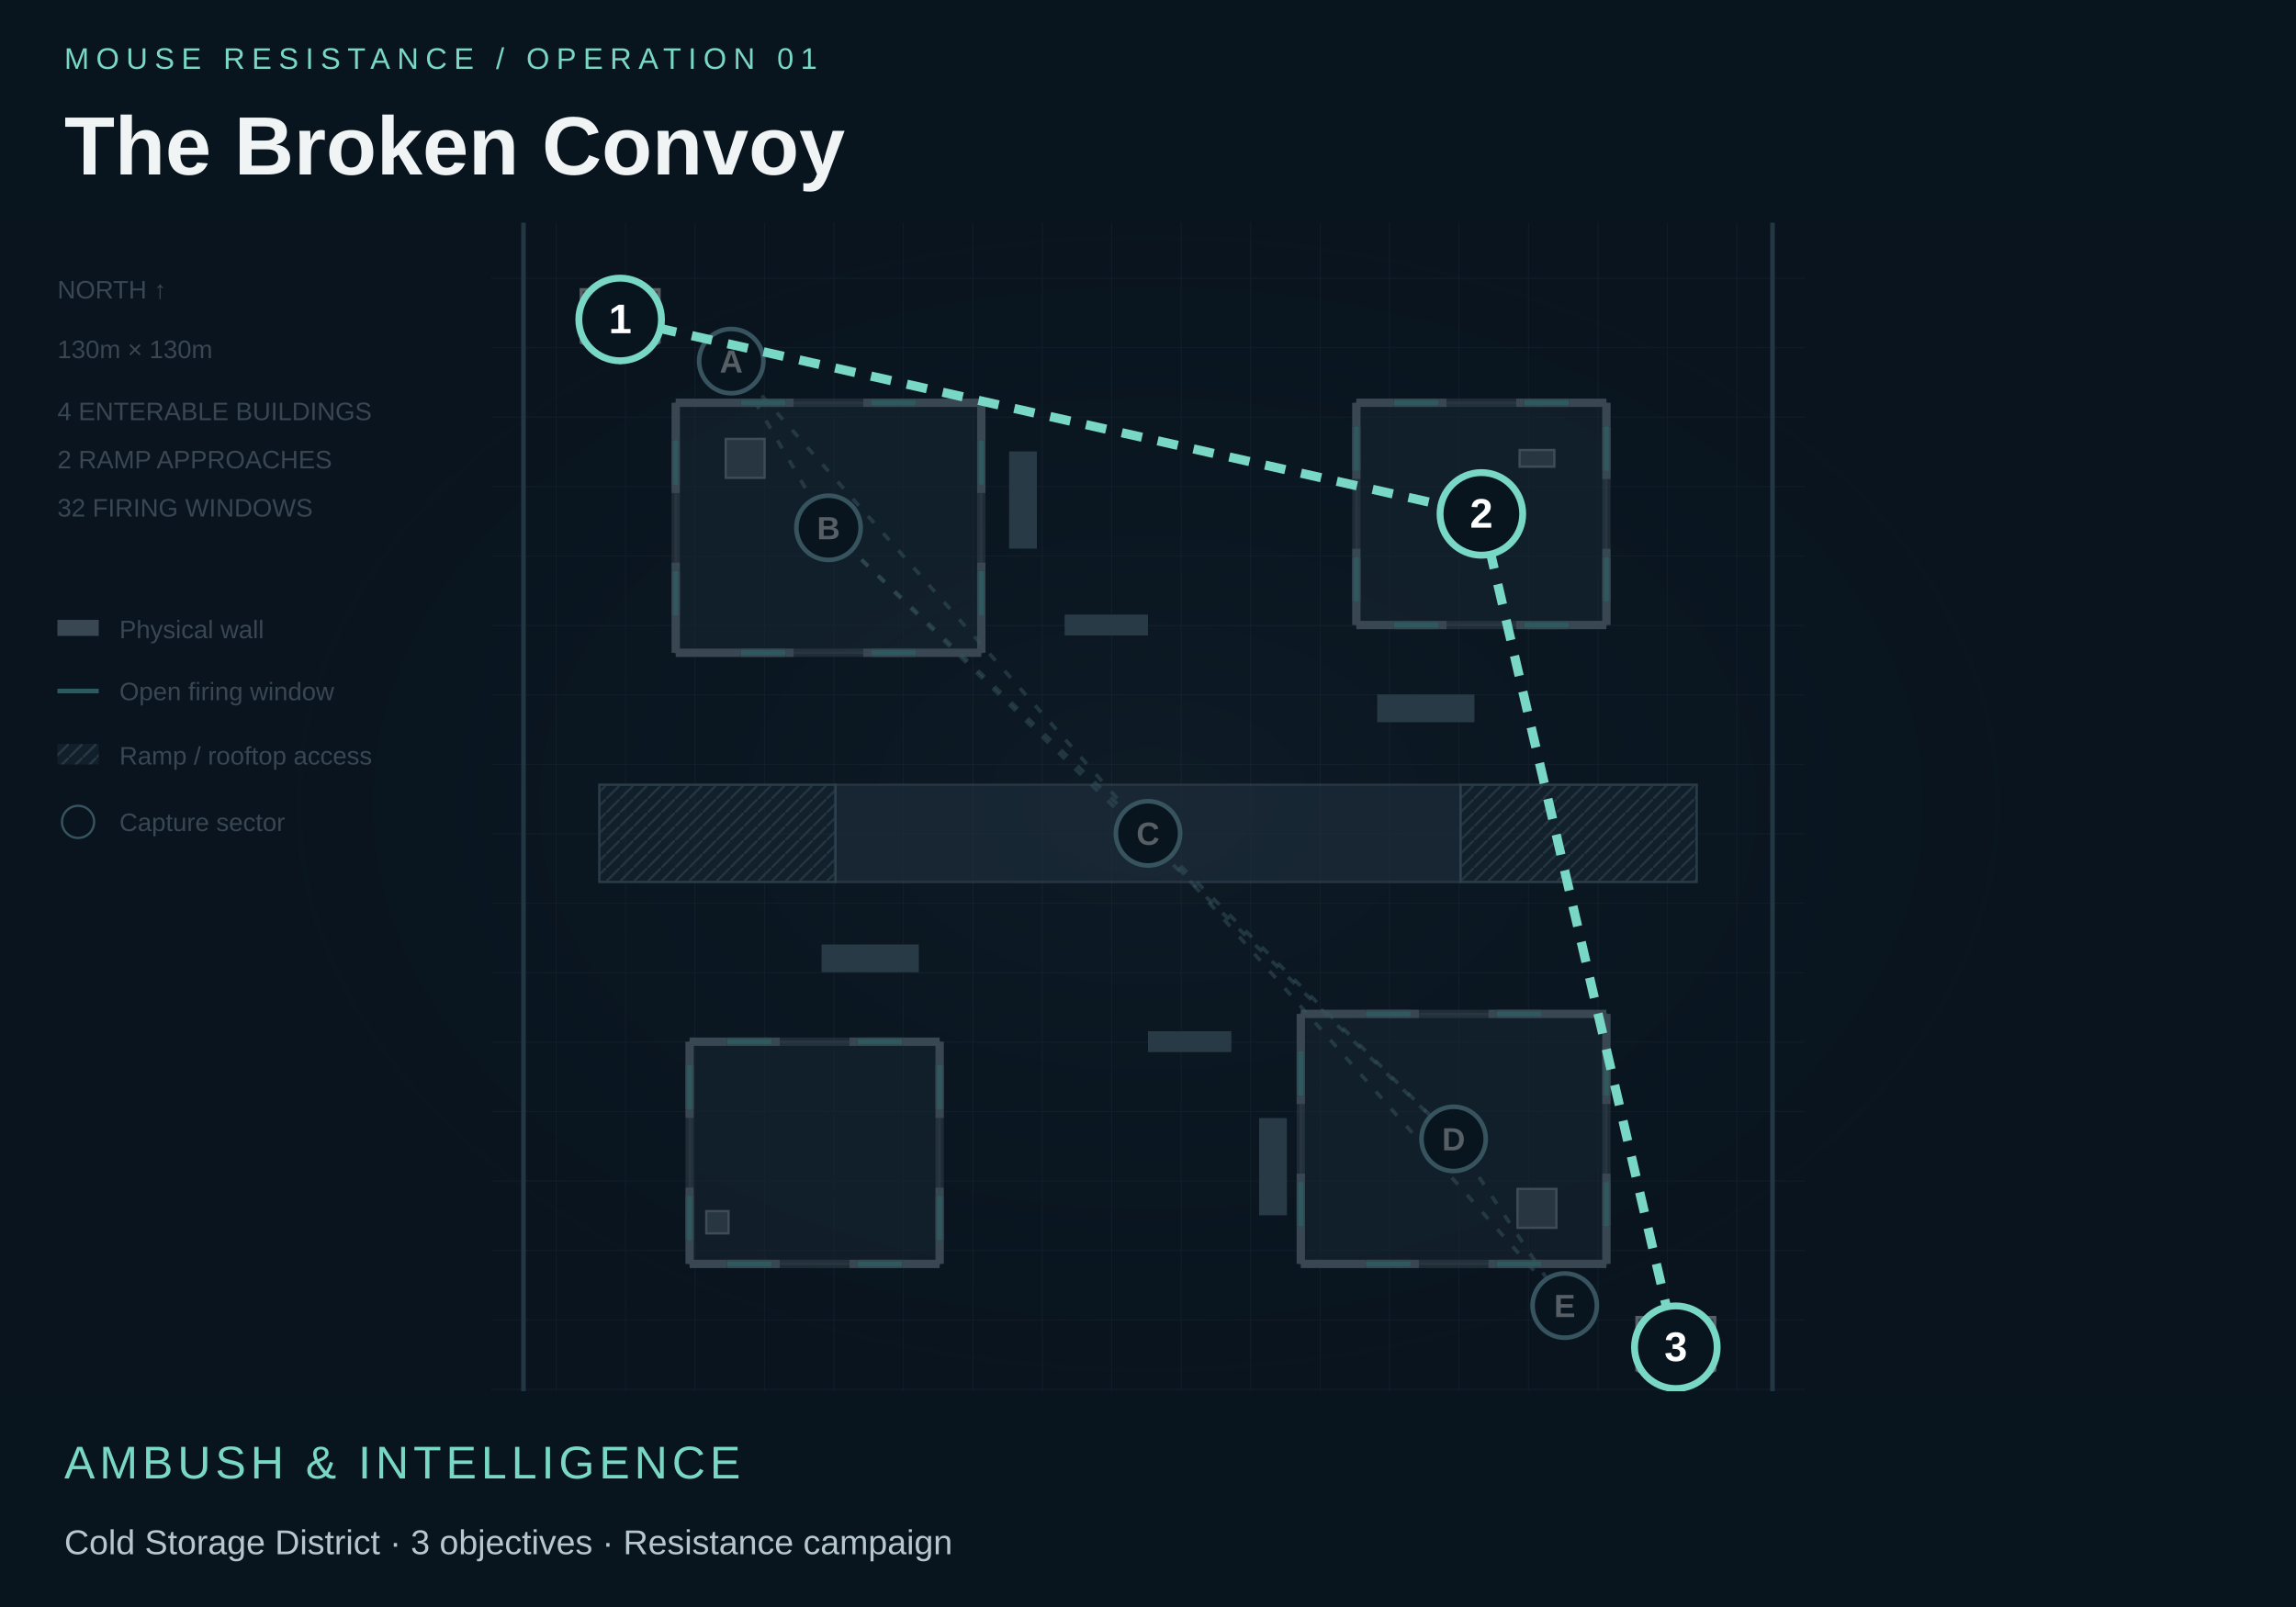
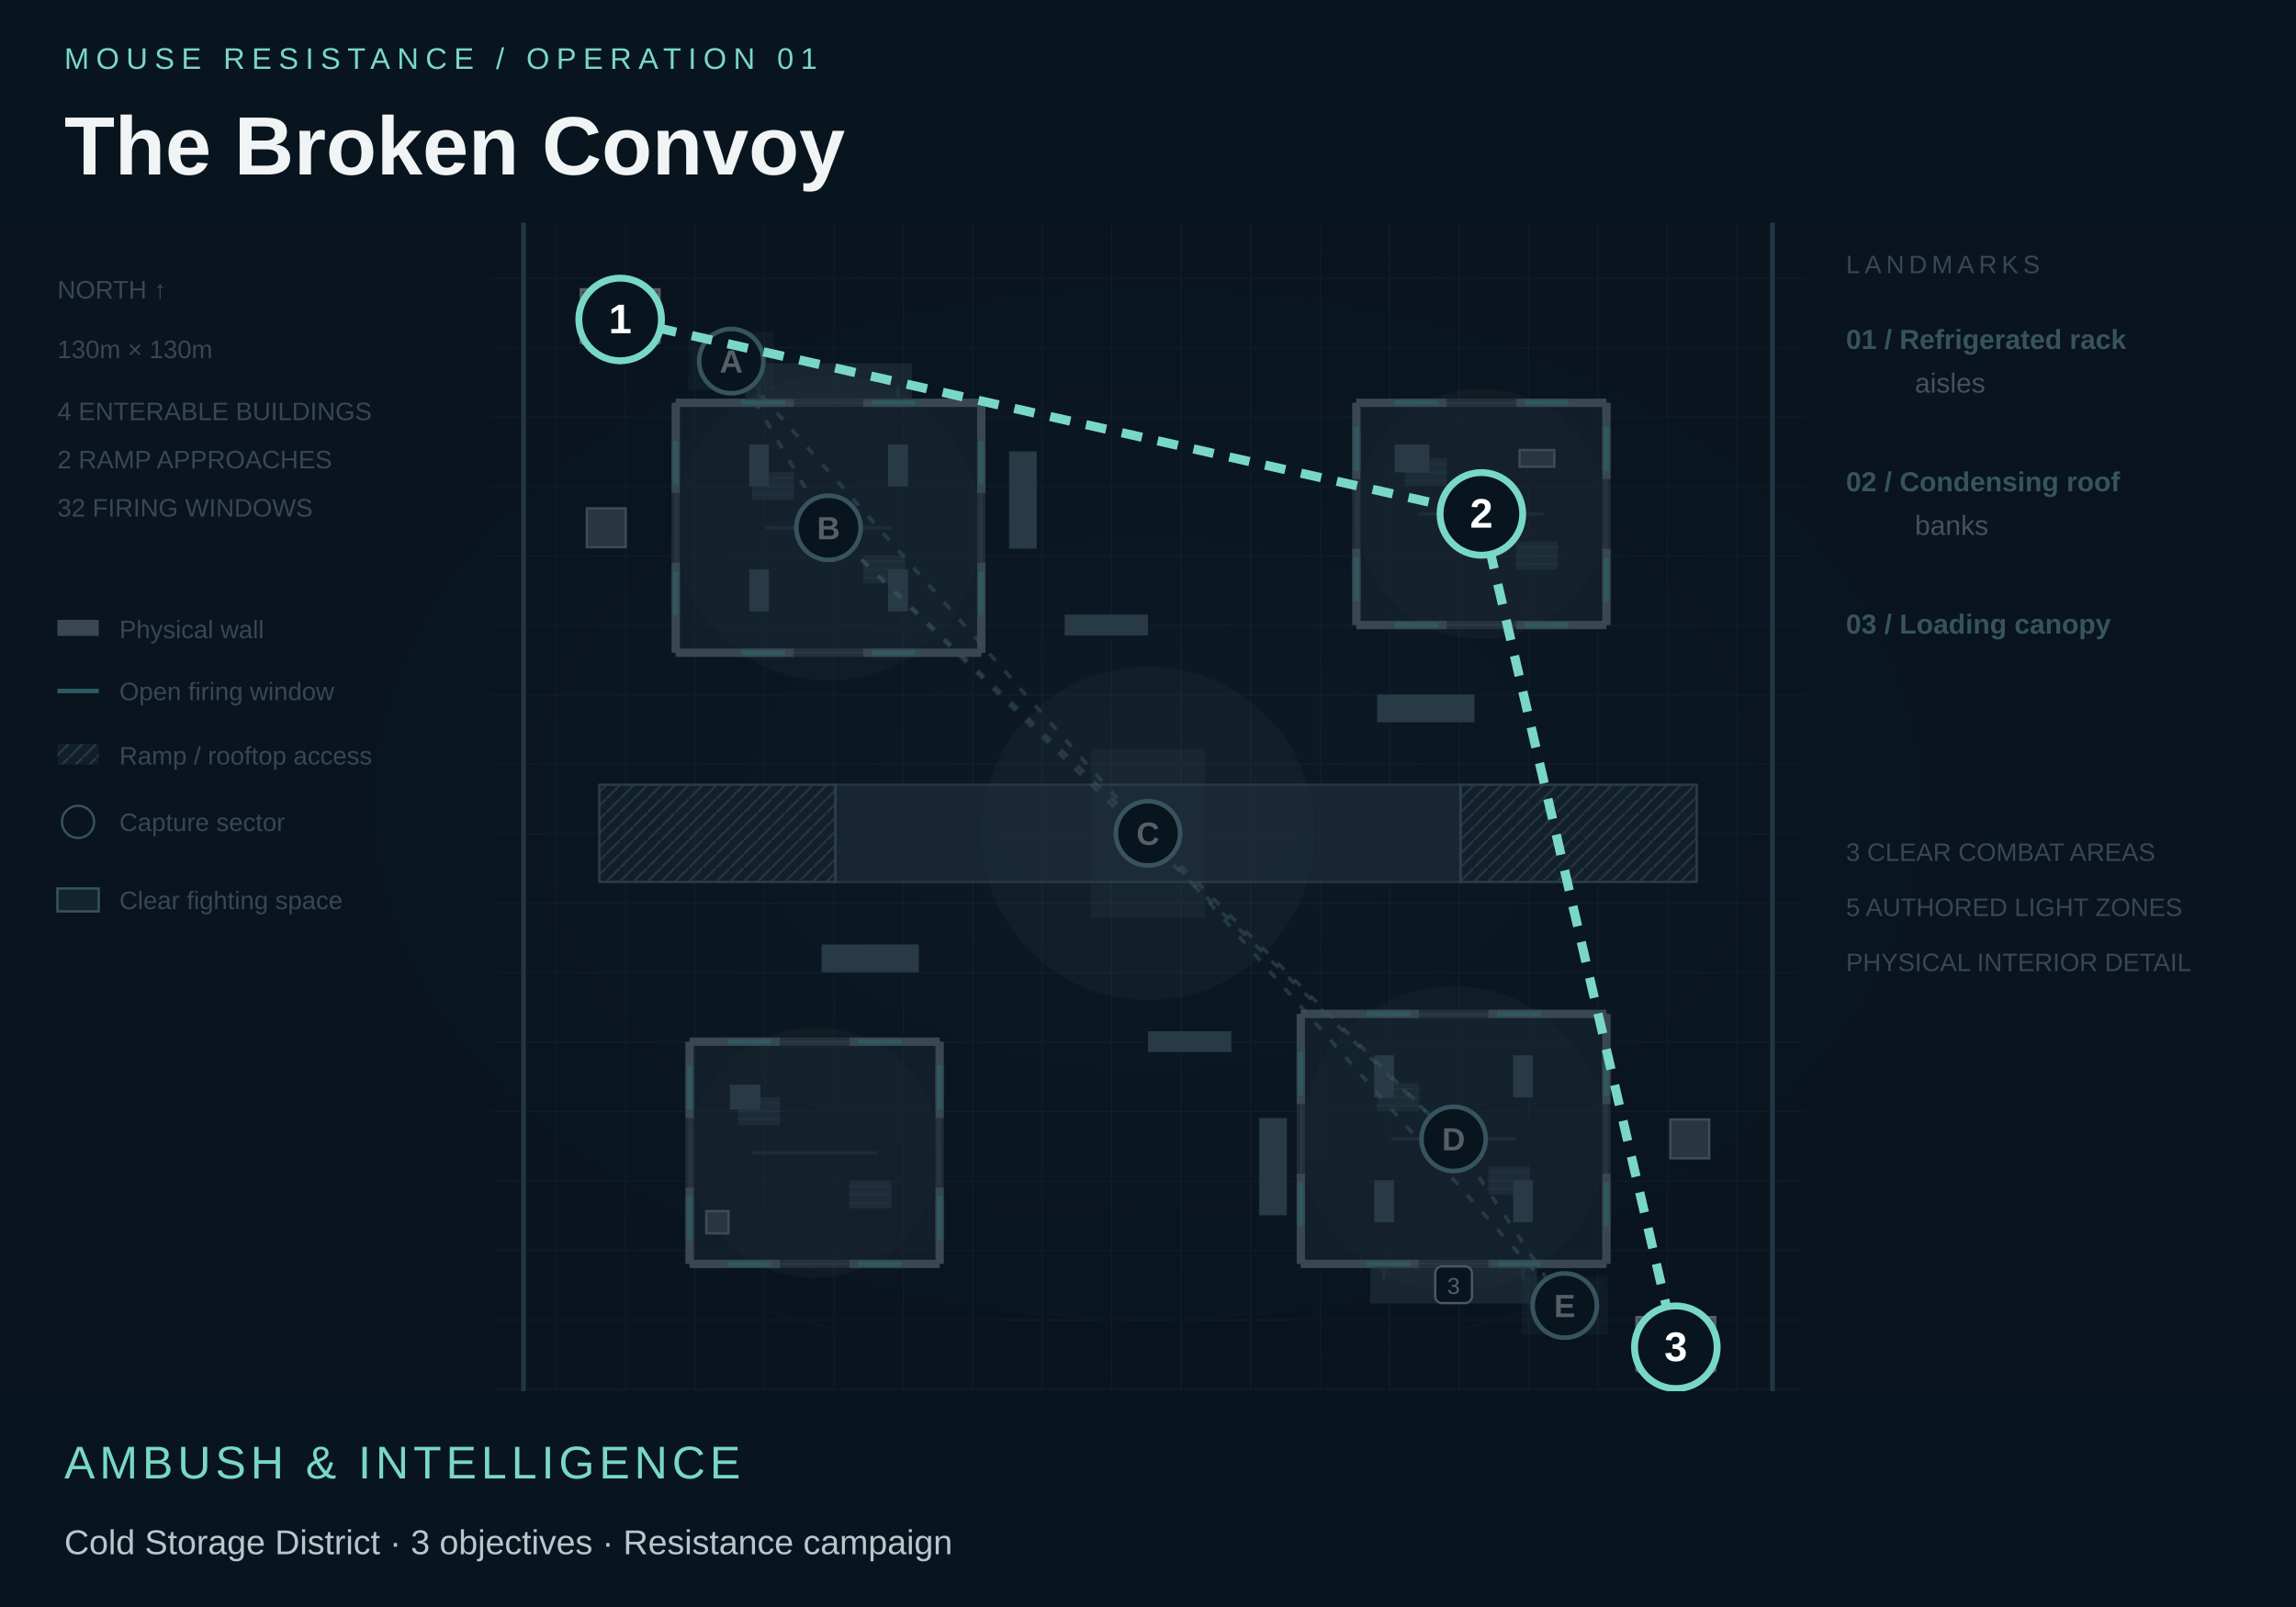
<svg xmlns="http://www.w3.org/2000/svg" width="1000" height="700" viewBox="0 0 1000 700">
  <rect width="1000" height="700" fill="#09151e" />
  <g opacity=".32">
    <defs>
      <pattern id="grid" width="30.25" height="30.25" patternUnits="userSpaceOnUse">
        <path d="M30.25 0H0V30.25" fill="none" stroke="#25374a" stroke-width=".6" />
      </pattern>
      <pattern id="ramp" width="6" height="6" patternUnits="userSpaceOnUse">
        <path d="M0 6L6 0" stroke="#91adbe" stroke-width="1" />
        <rect width="6" height="6" fill="#405a6c" fill-opacity=".5" />
      </pattern>
      <radialGradient id="glow">
        <stop stop-color="#9adbe9" stop-opacity=".12" />
        <stop offset="1" stop-color="#081321" stop-opacity="0" />
      </radialGradient>
    </defs>
    <rect width="1000" height="700" fill="#081321" />
    <rect x="214" y="77" width="572" height="572" fill="url(#grid)" />
    <ellipse cx="500" cy="350" rx="460" ry="310" fill="url(#glow)" />
    <g font-family="system-ui,Segoe UI,Arial,sans-serif">
      <text x="24" y="30" fill="#9adbe9" font-size="11" letter-spacing="3">NEON BREACH · THE FACTION WAR</text>
      <text x="24" y="64" fill="#edf5fa" font-size="29" font-weight="750">Cold Storage District</text>
      <text x="976" y="33" text-anchor="end" fill="#9fb2c3" font-size="11" letter-spacing="2">TACTICAL RECONNAISSANCE</text>
      <text x="976" y="57" text-anchor="end" fill="#9fb2c3" font-size="12">Warehouse district · Indoor flanks</text>
      <rect x="228" y="91" width="544" height="544" rx="3" fill="none" stroke="#5c7d94" stroke-width="2" />
+       <circle cx="360.85" cy="229.9" r="66.55" fill="rgb(199,237,255)" opacity=".09" />
+       <circle cx="633.1" cy="496.1" r="66.55" fill="rgb(199,237,255)" opacity=".09" />
+       <circle cx="500" cy="363" r="72.6" fill="rgb(224,245,255)" opacity=".09" />
+       <circle cx="645.2" cy="223.85" r="54.45" fill="rgb(255,235,199)" opacity=".09" />
+       <circle cx="354.8" cy="502.15" r="54.45" fill="rgb(255,235,199)" opacity=".09" />
+       <rect x="475.80" y="326.70" width="48.40" height="72.60" fill="#9adbe9" stroke="#9adbe9" stroke-width="1" opacity="0.13" />
+       <rect x="300.35" y="145.20" width="36.30" height="24.20" fill="#9adbe9" stroke="#9adbe9" stroke-width="1" opacity="0.13" />
+       <rect x="663.35" y="556.60" width="36.30" height="24.20" fill="#9adbe9" stroke="#9adbe9" stroke-width="1" opacity="0.13" />
      <rect x="294.30" y="175.45" width="133.10" height="108.90" fill="#364d61" stroke="#66829a" stroke-width="1" opacity="0.55" />
      <rect x="566.55" y="441.65" width="133.10" height="108.90" fill="#364d61" stroke="#66829a" stroke-width="1" opacity="0.55" />
      <rect x="590.75" y="175.45" width="108.90" height="96.80" fill="#364d61" stroke="#66829a" stroke-width="1" opacity="0.55" />
      <rect x="300.35" y="453.75" width="108.90" height="96.80" fill="#364d61" stroke="#66829a" stroke-width="1" opacity="0.55" />
      <rect x="363.88" y="341.82" width="272.25" height="42.35" fill="#4a6379" stroke="#92aec1" stroke-width="1" opacity="0.65" />
      <rect x="261.02" y="341.82" width="102.85" height="42.35" fill="url(#ramp)" stroke="#7fa0b6" stroke-width="1" opacity="0.9" />
      <rect x="636.13" y="341.82" width="102.85" height="42.35" fill="url(#ramp)" stroke="#7fa0b6" stroke-width="1" opacity="0.9" />
      <rect x="294.30" y="173.63" width="28.44" height="3.63" fill="#a1b3c3" opacity="1" />
      <rect x="322.74" y="173.63" width="19.36" height="3.63" fill="#6b8b9c" opacity="1" />
      <rect x="322.74" y="173.63" width="19.36" height="3.63" fill="#a1b3c3" opacity="1" />
      <rect x="342.10" y="173.63" width="3.63" height="3.63" fill="#a1b3c3" opacity="1" />
      <rect x="345.73" y="173.63" width="30.25" height="3.63" fill="#a1b3c3" opacity="0.45" />
      <rect x="375.98" y="173.63" width="3.63" height="3.63" fill="#a1b3c3" opacity="1" />
      <rect x="379.61" y="173.63" width="19.36" height="3.63" fill="#6b8b9c" opacity="1" />
      <rect x="379.61" y="173.63" width="19.36" height="3.63" fill="#a1b3c3" opacity="1" />
      <rect x="398.96" y="173.63" width="28.44" height="3.63" fill="#a1b3c3" opacity="1" />
      <rect x="292.49" y="175.45" width="3.63" height="16.34" fill="#a1b3c3" opacity="1" />
      <rect x="292.49" y="191.78" width="3.63" height="19.36" fill="#6b8b9c" opacity="1" />
      <rect x="292.49" y="191.78" width="3.63" height="19.36" fill="#a1b3c3" opacity="1" />
      <rect x="292.49" y="211.14" width="3.63" height="3.63" fill="#a1b3c3" opacity="1" />
      <rect x="292.49" y="214.78" width="3.63" height="30.25" fill="#a1b3c3" opacity="0.45" />
      <rect x="292.49" y="245.03" width="3.63" height="3.63" fill="#a1b3c3" opacity="1" />
      <rect x="292.49" y="248.65" width="3.63" height="19.36" fill="#6b8b9c" opacity="1" />
      <rect x="292.49" y="248.65" width="3.63" height="19.36" fill="#a1b3c3" opacity="1" />
      <rect x="292.49" y="268.01" width="3.63" height="16.34" fill="#a1b3c3" opacity="1" />
      <rect x="294.30" y="282.53" width="28.44" height="3.63" fill="#a1b3c3" opacity="1" />
      <rect x="322.74" y="282.53" width="19.36" height="3.63" fill="#6b8b9c" opacity="1" />
      <rect x="322.74" y="282.53" width="19.36" height="3.63" fill="#a1b3c3" opacity="1" />
      <rect x="342.10" y="282.53" width="3.63" height="3.63" fill="#a1b3c3" opacity="1" />
      <rect x="345.73" y="282.53" width="30.25" height="3.63" fill="#a1b3c3" opacity="0.45" />
      <rect x="375.98" y="282.53" width="3.63" height="3.63" fill="#a1b3c3" opacity="1" />
      <rect x="379.61" y="282.53" width="19.36" height="3.63" fill="#6b8b9c" opacity="1" />
      <rect x="379.61" y="282.53" width="19.36" height="3.63" fill="#a1b3c3" opacity="1" />
      <rect x="398.96" y="282.53" width="28.44" height="3.63" fill="#a1b3c3" opacity="1" />
      <rect x="425.58" y="175.45" width="3.63" height="16.34" fill="#a1b3c3" opacity="1" />
      <rect x="425.58" y="191.78" width="3.63" height="19.36" fill="#6b8b9c" opacity="1" />
      <rect x="425.58" y="191.78" width="3.63" height="19.36" fill="#a1b3c3" opacity="1" />
      <rect x="425.58" y="211.14" width="3.63" height="3.63" fill="#a1b3c3" opacity="1" />
      <rect x="425.58" y="214.78" width="3.63" height="30.25" fill="#a1b3c3" opacity="0.45" />
      <rect x="425.58" y="245.03" width="3.63" height="3.63" fill="#a1b3c3" opacity="1" />
      <rect x="425.58" y="248.65" width="3.63" height="19.36" fill="#6b8b9c" opacity="1" />
      <rect x="425.58" y="248.65" width="3.63" height="19.36" fill="#a1b3c3" opacity="1" />
      <rect x="425.58" y="268.01" width="3.63" height="16.34" fill="#a1b3c3" opacity="1" />
      <rect x="566.55" y="439.83" width="28.44" height="3.63" fill="#a1b3c3" opacity="1" />
      <rect x="594.99" y="439.83" width="19.36" height="3.63" fill="#6b8b9c" opacity="1" />
      <rect x="594.99" y="439.83" width="19.36" height="3.63" fill="#a1b3c3" opacity="1" />
      <rect x="614.35" y="439.83" width="3.63" height="3.63" fill="#a1b3c3" opacity="1" />
      <rect x="617.98" y="439.83" width="30.25" height="3.63" fill="#a1b3c3" opacity="0.45" />
      <rect x="648.23" y="439.83" width="3.63" height="3.63" fill="#a1b3c3" opacity="1" />
      <rect x="651.86" y="439.83" width="19.36" height="3.63" fill="#6b8b9c" opacity="1" />
      <rect x="651.86" y="439.83" width="19.36" height="3.63" fill="#a1b3c3" opacity="1" />
      <rect x="671.21" y="439.83" width="28.44" height="3.63" fill="#a1b3c3" opacity="1" />
      <rect x="564.74" y="441.65" width="3.63" height="16.34" fill="#a1b3c3" opacity="1" />
      <rect x="564.74" y="457.99" width="3.63" height="19.36" fill="#6b8b9c" opacity="1" />
      <rect x="564.74" y="457.99" width="3.63" height="19.36" fill="#a1b3c3" opacity="1" />
      <rect x="564.74" y="477.34" width="3.63" height="3.63" fill="#a1b3c3" opacity="1" />
      <rect x="564.74" y="480.98" width="3.63" height="30.25" fill="#a1b3c3" opacity="0.45" />
      <rect x="564.74" y="511.23" width="3.63" height="3.63" fill="#a1b3c3" opacity="1" />
      <rect x="564.74" y="514.86" width="3.63" height="19.36" fill="#6b8b9c" opacity="1" />
      <rect x="564.74" y="514.86" width="3.63" height="19.36" fill="#a1b3c3" opacity="1" />
      <rect x="564.74" y="534.21" width="3.63" height="16.34" fill="#a1b3c3" opacity="1" />
      <rect x="566.55" y="548.74" width="28.44" height="3.63" fill="#a1b3c3" opacity="1" />
      <rect x="594.99" y="548.74" width="19.36" height="3.63" fill="#6b8b9c" opacity="1" />
      <rect x="594.99" y="548.74" width="19.36" height="3.63" fill="#a1b3c3" opacity="1" />
      <rect x="614.35" y="548.74" width="3.63" height="3.63" fill="#a1b3c3" opacity="1" />
      <rect x="617.98" y="548.74" width="30.25" height="3.63" fill="#a1b3c3" opacity="0.45" />
      <rect x="648.23" y="548.74" width="3.63" height="3.63" fill="#a1b3c3" opacity="1" />
      <rect x="651.86" y="548.74" width="19.36" height="3.63" fill="#6b8b9c" opacity="1" />
      <rect x="651.86" y="548.74" width="19.36" height="3.63" fill="#a1b3c3" opacity="1" />
      <rect x="671.21" y="548.74" width="28.44" height="3.63" fill="#a1b3c3" opacity="1" />
      <rect x="697.84" y="441.65" width="3.63" height="16.34" fill="#a1b3c3" opacity="1" />
      <rect x="697.84" y="457.99" width="3.63" height="19.36" fill="#6b8b9c" opacity="1" />
      <rect x="697.84" y="457.99" width="3.63" height="19.36" fill="#a1b3c3" opacity="1" />
      <rect x="697.84" y="477.34" width="3.63" height="3.63" fill="#a1b3c3" opacity="1" />
      <rect x="697.84" y="480.98" width="3.63" height="30.25" fill="#a1b3c3" opacity="0.45" />
      <rect x="697.84" y="511.23" width="3.63" height="3.63" fill="#a1b3c3" opacity="1" />
      <rect x="697.84" y="514.86" width="3.63" height="19.36" fill="#6b8b9c" opacity="1" />
      <rect x="697.84" y="514.86" width="3.63" height="19.36" fill="#a1b3c3" opacity="1" />
      <rect x="697.84" y="534.21" width="3.63" height="16.34" fill="#a1b3c3" opacity="1" />
      <rect x="590.75" y="173.63" width="16.34" height="3.63" fill="#a1b3c3" opacity="1" />
      <rect x="607.09" y="173.63" width="19.36" height="3.63" fill="#6b8b9c" opacity="1" />
      <rect x="607.09" y="173.63" width="19.36" height="3.63" fill="#a1b3c3" opacity="1" />
      <rect x="626.44" y="173.63" width="3.63" height="3.63" fill="#a1b3c3" opacity="1" />
      <rect x="630.08" y="173.63" width="30.25" height="3.63" fill="#a1b3c3" opacity="0.45" />
      <rect x="660.33" y="173.63" width="3.63" height="3.63" fill="#a1b3c3" opacity="1" />
      <rect x="663.95" y="173.63" width="19.36" height="3.63" fill="#6b8b9c" opacity="1" />
      <rect x="663.95" y="173.63" width="19.36" height="3.63" fill="#a1b3c3" opacity="1" />
      <rect x="683.31" y="173.63" width="16.34" height="3.63" fill="#a1b3c3" opacity="1" />
      <rect x="588.93" y="175.45" width="3.63" height="10.29" fill="#a1b3c3" opacity="1" />
      <rect x="588.93" y="185.74" width="3.63" height="19.36" fill="#6b8b9c" opacity="1" />
      <rect x="588.93" y="185.74" width="3.63" height="19.36" fill="#a1b3c3" opacity="1" />
      <rect x="588.93" y="205.09" width="3.63" height="3.63" fill="#a1b3c3" opacity="1" />
      <rect x="588.93" y="208.72" width="3.63" height="30.25" fill="#a1b3c3" opacity="0.45" />
      <rect x="588.93" y="238.98" width="3.63" height="3.63" fill="#a1b3c3" opacity="1" />
      <rect x="588.93" y="242.60" width="3.63" height="19.36" fill="#6b8b9c" opacity="1" />
      <rect x="588.93" y="242.60" width="3.63" height="19.36" fill="#a1b3c3" opacity="1" />
      <rect x="588.93" y="261.96" width="3.63" height="10.29" fill="#a1b3c3" opacity="1" />
      <rect x="590.75" y="270.44" width="16.34" height="3.63" fill="#a1b3c3" opacity="1" />
      <rect x="607.09" y="270.44" width="19.36" height="3.63" fill="#6b8b9c" opacity="1" />
      <rect x="607.09" y="270.44" width="19.36" height="3.63" fill="#a1b3c3" opacity="1" />
      <rect x="626.44" y="270.44" width="3.63" height="3.63" fill="#a1b3c3" opacity="1" />
      <rect x="630.08" y="270.44" width="30.25" height="3.63" fill="#a1b3c3" opacity="0.45" />
      <rect x="660.33" y="270.44" width="3.63" height="3.63" fill="#a1b3c3" opacity="1" />
      <rect x="663.95" y="270.44" width="19.36" height="3.63" fill="#6b8b9c" opacity="1" />
      <rect x="663.95" y="270.44" width="19.36" height="3.63" fill="#a1b3c3" opacity="1" />
      <rect x="683.31" y="270.44" width="16.34" height="3.63" fill="#a1b3c3" opacity="1" />
      <rect x="697.84" y="175.45" width="3.63" height="10.29" fill="#a1b3c3" opacity="1" />
      <rect x="697.84" y="185.74" width="3.63" height="19.36" fill="#6b8b9c" opacity="1" />
      <rect x="697.84" y="185.74" width="3.63" height="19.36" fill="#a1b3c3" opacity="1" />
      <rect x="697.84" y="205.09" width="3.63" height="3.63" fill="#a1b3c3" opacity="1" />
      <rect x="697.84" y="208.72" width="3.63" height="30.25" fill="#a1b3c3" opacity="0.45" />
      <rect x="697.84" y="238.98" width="3.63" height="3.63" fill="#a1b3c3" opacity="1" />
      <rect x="697.84" y="242.60" width="3.63" height="19.36" fill="#6b8b9c" opacity="1" />
      <rect x="697.84" y="242.60" width="3.63" height="19.36" fill="#a1b3c3" opacity="1" />
      <rect x="697.84" y="261.96" width="3.63" height="10.29" fill="#a1b3c3" opacity="1" />
      <rect x="300.35" y="451.94" width="16.34" height="3.63" fill="#a1b3c3" opacity="1" />
      <rect x="316.69" y="451.94" width="19.36" height="3.63" fill="#6b8b9c" opacity="1" />
      <rect x="316.69" y="451.94" width="19.36" height="3.63" fill="#a1b3c3" opacity="1" />
      <rect x="336.04" y="451.94" width="3.63" height="3.63" fill="#a1b3c3" opacity="1" />
      <rect x="339.68" y="451.94" width="30.25" height="3.63" fill="#a1b3c3" opacity="0.45" />
      <rect x="369.93" y="451.94" width="3.63" height="3.63" fill="#a1b3c3" opacity="1" />
      <rect x="373.56" y="451.94" width="19.36" height="3.63" fill="#6b8b9c" opacity="1" />
      <rect x="373.56" y="451.94" width="19.36" height="3.63" fill="#a1b3c3" opacity="1" />
      <rect x="392.91" y="451.94" width="16.34" height="3.63" fill="#a1b3c3" opacity="1" />
      <rect x="298.54" y="453.75" width="3.63" height="10.29" fill="#a1b3c3" opacity="1" />
      <rect x="298.54" y="464.03" width="3.63" height="19.36" fill="#6b8b9c" opacity="1" />
      <rect x="298.54" y="464.03" width="3.63" height="19.36" fill="#a1b3c3" opacity="1" />
      <rect x="298.54" y="483.39" width="3.63" height="3.63" fill="#a1b3c3" opacity="1" />
      <rect x="298.54" y="487.02" width="3.63" height="30.25" fill="#a1b3c3" opacity="0.45" />
      <rect x="298.54" y="517.27" width="3.63" height="3.63" fill="#a1b3c3" opacity="1" />
      <rect x="298.54" y="520.90" width="3.63" height="19.36" fill="#6b8b9c" opacity="1" />
      <rect x="298.54" y="520.90" width="3.63" height="19.36" fill="#a1b3c3" opacity="1" />
      <rect x="298.54" y="540.26" width="3.63" height="10.29" fill="#a1b3c3" opacity="1" />
      <rect x="300.35" y="548.74" width="16.34" height="3.63" fill="#a1b3c3" opacity="1" />
      <rect x="316.69" y="548.74" width="19.36" height="3.63" fill="#6b8b9c" opacity="1" />
      <rect x="316.69" y="548.74" width="19.36" height="3.63" fill="#a1b3c3" opacity="1" />
      <rect x="336.04" y="548.74" width="3.63" height="3.63" fill="#a1b3c3" opacity="1" />
      <rect x="339.68" y="548.74" width="30.25" height="3.63" fill="#a1b3c3" opacity="0.45" />
      <rect x="369.93" y="548.74" width="3.63" height="3.63" fill="#a1b3c3" opacity="1" />
      <rect x="373.56" y="548.74" width="19.36" height="3.63" fill="#6b8b9c" opacity="1" />
      <rect x="373.56" y="548.74" width="19.36" height="3.63" fill="#a1b3c3" opacity="1" />
      <rect x="392.91" y="548.74" width="16.34" height="3.63" fill="#a1b3c3" opacity="1" />
      <rect x="407.44" y="453.75" width="3.63" height="10.29" fill="#a1b3c3" opacity="1" />
      <rect x="407.44" y="464.03" width="3.63" height="19.36" fill="#6b8b9c" opacity="1" />
      <rect x="407.44" y="464.03" width="3.63" height="19.36" fill="#a1b3c3" opacity="1" />
      <rect x="407.44" y="483.39" width="3.63" height="3.63" fill="#a1b3c3" opacity="1" />
      <rect x="407.44" y="487.02" width="3.63" height="30.25" fill="#a1b3c3" opacity="0.45" />
      <rect x="407.44" y="517.27" width="3.63" height="3.63" fill="#a1b3c3" opacity="1" />
      <rect x="407.44" y="520.90" width="3.63" height="19.36" fill="#6b8b9c" opacity="1" />
      <rect x="407.44" y="520.90" width="3.63" height="19.36" fill="#a1b3c3" opacity="1" />
      <rect x="407.44" y="540.26" width="3.63" height="10.29" fill="#a1b3c3" opacity="1" />
      <rect x="439.50" y="196.63" width="12.10" height="42.35" fill="#6b8b9c" opacity="1" />
      <rect x="548.40" y="487.02" width="12.10" height="42.35" fill="#6b8b9c" opacity="1" />
      <rect x="463.70" y="267.71" width="36.30" height="9.07" fill="#6b8b9c" opacity="1" />
      <rect x="500.00" y="449.21" width="36.30" height="9.07" fill="#6b8b9c" opacity="1" />
      <rect x="357.83" y="411.40" width="42.35" height="12.10" fill="#6b8b9c" opacity="1" />
      <rect x="599.83" y="302.50" width="42.35" height="12.10" fill="#6b8b9c" opacity="1" />
-       <rect x="316.08" y="191.18" width="16.94" height="16.94" fill="#6a7f91" stroke="#afc3ce" stroke-width="1" opacity="1" />
-       <rect x="660.93" y="517.88" width="16.94" height="16.94" fill="#6a7f91" stroke="#afc3ce" stroke-width="1" opacity="1" />
+       <rect x="326.61" y="194.14" width="0.73" height="0.73" fill="#a1b3c3" opacity="1" />
+       <rect x="326.61" y="210.48" width="0.73" height="0.73" fill="#a1b3c3" opacity="1" />
+       <rect x="333.87" y="194.14" width="0.73" height="0.73" fill="#a1b3c3" opacity="1" />
+       <rect x="333.87" y="210.48" width="0.73" height="0.73" fill="#a1b3c3" opacity="1" />
+       <rect x="326.37" y="193.60" width="8.47" height="18.15" fill="#6b8b9c" opacity="1" />
+       <rect x="326.37" y="193.60" width="8.47" height="18.15" fill="#6b8b9c" opacity="1" />
+       <rect x="326.37" y="193.60" width="8.47" height="18.15" fill="#6b8b9c" opacity="0.45" />
+       <rect x="327.42" y="195.72" width="6.35" height="13.91" fill="#6b8b9c" opacity="1" />
+       <rect x="326.61" y="248.59" width="0.73" height="0.73" fill="#a1b3c3" opacity="1" />
+       <rect x="326.61" y="264.93" width="0.73" height="0.73" fill="#a1b3c3" opacity="1" />
+       <rect x="333.87" y="248.59" width="0.73" height="0.73" fill="#a1b3c3" opacity="1" />
+       <rect x="333.87" y="264.93" width="0.73" height="0.73" fill="#a1b3c3" opacity="1" />
+       <rect x="326.37" y="248.05" width="8.47" height="18.15" fill="#6b8b9c" opacity="1" />
+       <rect x="326.37" y="248.05" width="8.47" height="18.15" fill="#6b8b9c" opacity="1" />
+       <rect x="326.37" y="248.05" width="8.47" height="18.15" fill="#6b8b9c" opacity="0.45" />
+       <rect x="327.42" y="250.17" width="6.35" height="13.91" fill="#6b8b9c" opacity="1" />
+       <rect x="387.11" y="194.14" width="0.73" height="0.73" fill="#a1b3c3" opacity="1" />
+       <rect x="387.11" y="210.48" width="0.73" height="0.73" fill="#a1b3c3" opacity="1" />
+       <rect x="394.37" y="194.14" width="0.73" height="0.73" fill="#a1b3c3" opacity="1" />
+       <rect x="394.37" y="210.48" width="0.73" height="0.73" fill="#a1b3c3" opacity="1" />
+       <rect x="386.87" y="193.60" width="8.47" height="18.15" fill="#6b8b9c" opacity="1" />
+       <rect x="386.87" y="193.60" width="8.47" height="18.15" fill="#6b8b9c" opacity="1" />
+       <rect x="386.87" y="193.60" width="8.47" height="18.15" fill="#6b8b9c" opacity="0.45" />
+       <rect x="387.92" y="195.72" width="6.35" height="13.91" fill="#6b8b9c" opacity="1" />
+       <rect x="387.11" y="248.59" width="0.73" height="0.73" fill="#a1b3c3" opacity="1" />
+       <rect x="387.11" y="264.93" width="0.73" height="0.73" fill="#a1b3c3" opacity="1" />
+       <rect x="394.37" y="248.59" width="0.73" height="0.73" fill="#a1b3c3" opacity="1" />
+       <rect x="394.37" y="264.93" width="0.73" height="0.73" fill="#a1b3c3" opacity="1" />
+       <rect x="386.87" y="248.05" width="8.47" height="18.15" fill="#6b8b9c" opacity="1" />
+       <rect x="386.87" y="248.05" width="8.47" height="18.15" fill="#6b8b9c" opacity="1" />
+       <rect x="386.87" y="248.05" width="8.47" height="18.15" fill="#6b8b9c" opacity="0.45" />
+       <rect x="387.92" y="250.17" width="6.35" height="13.91" fill="#6b8b9c" opacity="1" />
+       <rect x="598.86" y="460.34" width="0.73" height="0.73" fill="#a1b3c3" opacity="1" />
+       <rect x="598.86" y="476.68" width="0.73" height="0.73" fill="#a1b3c3" opacity="1" />
+       <rect x="606.12" y="460.34" width="0.73" height="0.73" fill="#a1b3c3" opacity="1" />
+       <rect x="606.12" y="476.68" width="0.73" height="0.73" fill="#a1b3c3" opacity="1" />
+       <rect x="598.62" y="459.80" width="8.47" height="18.15" fill="#6b8b9c" opacity="1" />
+       <rect x="598.62" y="459.80" width="8.47" height="18.15" fill="#6b8b9c" opacity="1" />
+       <rect x="598.62" y="459.80" width="8.47" height="18.15" fill="#6b8b9c" opacity="0.45" />
+       <rect x="599.67" y="461.92" width="6.35" height="13.91" fill="#6b8b9c" opacity="1" />
+       <rect x="598.86" y="514.79" width="0.73" height="0.73" fill="#a1b3c3" opacity="1" />
+       <rect x="598.86" y="531.13" width="0.73" height="0.73" fill="#a1b3c3" opacity="1" />
+       <rect x="606.12" y="514.79" width="0.73" height="0.73" fill="#a1b3c3" opacity="1" />
+       <rect x="606.12" y="531.13" width="0.73" height="0.73" fill="#a1b3c3" opacity="1" />
+       <rect x="598.62" y="514.25" width="8.47" height="18.15" fill="#6b8b9c" opacity="1" />
+       <rect x="598.62" y="514.25" width="8.47" height="18.15" fill="#6b8b9c" opacity="1" />
+       <rect x="598.62" y="514.25" width="8.47" height="18.15" fill="#6b8b9c" opacity="0.45" />
+       <rect x="599.67" y="516.37" width="6.35" height="13.91" fill="#6b8b9c" opacity="1" />
+       <rect x="659.36" y="460.34" width="0.73" height="0.73" fill="#a1b3c3" opacity="1" />
+       <rect x="659.36" y="476.68" width="0.73" height="0.73" fill="#a1b3c3" opacity="1" />
+       <rect x="666.62" y="460.34" width="0.73" height="0.73" fill="#a1b3c3" opacity="1" />
+       <rect x="666.62" y="476.68" width="0.73" height="0.73" fill="#a1b3c3" opacity="1" />
+       <rect x="659.12" y="459.80" width="8.47" height="18.15" fill="#6b8b9c" opacity="1" />
+       <rect x="659.12" y="459.80" width="8.47" height="18.15" fill="#6b8b9c" opacity="1" />
+       <rect x="659.12" y="459.80" width="8.47" height="18.15" fill="#6b8b9c" opacity="0.45" />
+       <rect x="660.17" y="461.92" width="6.35" height="13.91" fill="#6b8b9c" opacity="1" />
+       <rect x="659.36" y="514.79" width="0.73" height="0.73" fill="#a1b3c3" opacity="1" />
+       <rect x="659.36" y="531.13" width="0.73" height="0.73" fill="#a1b3c3" opacity="1" />
+       <rect x="666.62" y="514.79" width="0.73" height="0.73" fill="#a1b3c3" opacity="1" />
+       <rect x="666.62" y="531.13" width="0.73" height="0.73" fill="#a1b3c3" opacity="1" />
+       <rect x="659.12" y="514.25" width="8.47" height="18.15" fill="#6b8b9c" opacity="1" />
+       <rect x="659.12" y="514.25" width="8.47" height="18.15" fill="#6b8b9c" opacity="1" />
+       <rect x="659.12" y="514.25" width="8.47" height="18.15" fill="#6b8b9c" opacity="0.45" />
+       <rect x="660.17" y="516.37" width="6.35" height="13.91" fill="#6b8b9c" opacity="1" />
+       <rect x="327.58" y="205.70" width="18.15" height="12.10" fill="#6b8b9c" opacity="0.45" />
+       <rect x="327.21" y="207.82" width="18.88" height="0.60" fill="#6b8b9c" opacity="0.45" />
+       <rect x="327.21" y="211.45" width="18.88" height="0.60" fill="#6b8b9c" opacity="0.45" />
+       <rect x="327.21" y="215.08" width="18.88" height="0.60" fill="#6b8b9c" opacity="0.45" />
+       <rect x="375.98" y="242.00" width="18.15" height="12.10" fill="#6b8b9c" opacity="0.45" />
+       <rect x="375.61" y="244.12" width="18.88" height="0.60" fill="#6b8b9c" opacity="0.45" />
+       <rect x="375.61" y="247.75" width="18.88" height="0.60" fill="#6b8b9c" opacity="0.45" />
+       <rect x="375.61" y="251.38" width="18.88" height="0.60" fill="#6b8b9c" opacity="0.45" />
+       <rect x="333.63" y="229.17" width="54.45" height="1.45" fill="#6b8b9c" opacity="0.45" />
+       <rect x="599.83" y="471.90" width="18.15" height="12.10" fill="#6b8b9c" opacity="0.45" />
+       <rect x="599.46" y="474.02" width="18.88" height="0.60" fill="#6b8b9c" opacity="0.45" />
+       <rect x="599.46" y="477.65" width="18.88" height="0.60" fill="#6b8b9c" opacity="0.45" />
+       <rect x="599.46" y="481.28" width="18.88" height="0.60" fill="#6b8b9c" opacity="0.45" />
+       <rect x="648.23" y="508.20" width="18.15" height="12.10" fill="#6b8b9c" opacity="0.45" />
+       <rect x="647.86" y="510.32" width="18.88" height="0.60" fill="#6b8b9c" opacity="0.45" />
+       <rect x="647.86" y="513.95" width="18.88" height="0.60" fill="#6b8b9c" opacity="0.45" />
+       <rect x="647.86" y="517.58" width="18.88" height="0.60" fill="#6b8b9c" opacity="0.45" />
+       <rect x="605.88" y="495.37" width="54.45" height="1.45" fill="#6b8b9c" opacity="0.45" />
+       <rect x="611.92" y="199.65" width="18.15" height="12.10" fill="#6b8b9c" opacity="0.45" />
+       <rect x="611.56" y="201.77" width="18.88" height="0.60" fill="#6b8b9c" opacity="0.45" />
+       <rect x="611.56" y="205.40" width="18.88" height="0.60" fill="#6b8b9c" opacity="0.45" />
+       <rect x="611.56" y="209.03" width="18.88" height="0.60" fill="#6b8b9c" opacity="0.45" />
+       <rect x="660.33" y="235.95" width="18.15" height="12.10" fill="#6b8b9c" opacity="0.45" />
+       <rect x="659.96" y="238.07" width="18.88" height="0.60" fill="#6b8b9c" opacity="0.45" />
+       <rect x="659.96" y="241.70" width="18.88" height="0.60" fill="#6b8b9c" opacity="0.45" />
+       <rect x="659.96" y="245.33" width="18.88" height="0.60" fill="#6b8b9c" opacity="0.45" />
+       <rect x="617.98" y="223.12" width="54.45" height="1.45" fill="#6b8b9c" opacity="0.45" />
+       <rect x="321.52" y="477.95" width="18.15" height="12.10" fill="#6b8b9c" opacity="0.45" />
+       <rect x="321.16" y="480.07" width="18.88" height="0.60" fill="#6b8b9c" opacity="0.45" />
+       <rect x="321.16" y="483.70" width="18.88" height="0.60" fill="#6b8b9c" opacity="0.45" />
+       <rect x="321.16" y="487.33" width="18.88" height="0.60" fill="#6b8b9c" opacity="0.45" />
+       <rect x="369.93" y="514.25" width="18.15" height="12.10" fill="#6b8b9c" opacity="0.45" />
+       <rect x="369.56" y="516.37" width="18.88" height="0.60" fill="#6b8b9c" opacity="0.45" />
+       <rect x="369.56" y="520.00" width="18.88" height="0.60" fill="#6b8b9c" opacity="0.45" />
+       <rect x="369.56" y="523.63" width="18.88" height="0.60" fill="#6b8b9c" opacity="0.45" />
+       <rect x="327.58" y="501.42" width="54.45" height="1.45" fill="#6b8b9c" opacity="0.45" />
+       <rect x="324.55" y="158.21" width="72.60" height="16.34" fill="#6b8b9c" opacity="0.45" />
+       <rect x="329.69" y="168.19" width="1.81" height="8.47" fill="#6b8b9c" opacity="0.45" />
+       <rect x="390.19" y="168.19" width="1.81" height="8.47" fill="#6b8b9c" opacity="0.45" />
+       <rect x="596.80" y="551.46" width="72.60" height="16.34" fill="#6b8b9c" opacity="0.45" />
+       <rect x="601.94" y="549.34" width="1.81" height="8.47" fill="#6b8b9c" opacity="0.45" />
+       <rect x="662.44" y="549.34" width="1.81" height="8.47" fill="#6b8b9c" opacity="0.45" />
+       <rect x="607.39" y="193.60" width="15.13" height="12.10" fill="#6b8b9c" opacity="1" />
+       <rect x="317.89" y="472.50" width="13.31" height="10.89" fill="#6b8b9c" opacity="1" />
+       <rect x="255.58" y="221.43" width="16.94" height="16.94" fill="#6a7f91" stroke="#afc3ce" stroke-width="1" opacity="1" />
+       <rect x="727.48" y="487.63" width="16.94" height="16.94" fill="#6a7f91" stroke="#afc3ce" stroke-width="1" opacity="1" />
      <rect x="661.84" y="196.02" width="15.13" height="7.26" fill="#6a7f91" stroke="#afc3ce" stroke-width="1" opacity="1" />
      <rect x="307.61" y="527.56" width="9.68" height="9.68" fill="#6a7f91" stroke="#afc3ce" stroke-width="1" opacity="1" />
      <path d="M 322.735 175.45 L 342.095 175.45" stroke="#7deded" stroke-width="2" />
      <path d="M 379.605 175.45 L 398.965 175.45" stroke="#7deded" stroke-width="2" />
      <path d="M 294.3 191.785 L 294.3 211.145" stroke="#7deded" stroke-width="2" />
      <path d="M 294.3 248.655 L 294.3 268.015" stroke="#7deded" stroke-width="2" />
      <path d="M 322.735 284.35 L 342.095 284.35" stroke="#7deded" stroke-width="2" />
      <path d="M 379.605 284.35 L 398.965 284.35" stroke="#7deded" stroke-width="2" />
      <path d="M 427.4 191.785 L 427.4 211.145" stroke="#7deded" stroke-width="2" />
      <path d="M 427.4 248.655 L 427.4 268.015" stroke="#7deded" stroke-width="2" />
      <path d="M 594.985 441.65 L 614.345 441.65" stroke="#7deded" stroke-width="2" />
      <path d="M 651.855 441.65 L 671.215 441.65" stroke="#7deded" stroke-width="2" />
      <path d="M 566.55 457.985 L 566.55 477.345" stroke="#7deded" stroke-width="2" />
      <path d="M 566.55 514.855 L 566.55 534.215" stroke="#7deded" stroke-width="2" />
      <path d="M 594.985 550.55 L 614.345 550.55" stroke="#7deded" stroke-width="2" />
      <path d="M 651.855 550.55 L 671.215 550.55" stroke="#7deded" stroke-width="2" />
      <path d="M 699.65 457.985 L 699.65 477.345" stroke="#7deded" stroke-width="2" />
      <path d="M 699.65 514.855 L 699.65 534.215" stroke="#7deded" stroke-width="2" />
      <path d="M 607.085 175.45 L 626.445 175.45" stroke="#7deded" stroke-width="2" />
      <path d="M 663.955 175.45 L 683.315 175.45" stroke="#7deded" stroke-width="2" />
      <path d="M 590.75 185.735 L 590.75 205.095" stroke="#7deded" stroke-width="2" />
      <path d="M 590.75 242.605 L 590.75 261.965" stroke="#7deded" stroke-width="2" />
      <path d="M 607.085 272.25 L 626.445 272.25" stroke="#7deded" stroke-width="2" />
      <path d="M 663.955 272.25 L 683.315 272.25" stroke="#7deded" stroke-width="2" />
      <path d="M 699.65 185.735 L 699.65 205.095" stroke="#7deded" stroke-width="2" />
      <path d="M 699.65 242.605 L 699.65 261.965" stroke="#7deded" stroke-width="2" />
      <path d="M 316.685 453.75 L 336.045 453.75" stroke="#7deded" stroke-width="2" />
      <path d="M 373.555 453.75 L 392.915 453.75" stroke="#7deded" stroke-width="2" />
      <path d="M 300.35 464.035 L 300.35 483.395" stroke="#7deded" stroke-width="2" />
      <path d="M 300.35 520.905 L 300.35 540.265" stroke="#7deded" stroke-width="2" />
      <path d="M 316.685 550.55 L 336.045 550.55" stroke="#7deded" stroke-width="2" />
      <path d="M 373.555 550.55 L 392.915 550.55" stroke="#7deded" stroke-width="2" />
      <path d="M 409.25 464.035 L 409.25 483.395" stroke="#7deded" stroke-width="2" />
      <path d="M 409.25 520.905 L 409.25 540.265" stroke="#7deded" stroke-width="2" />
+       <g transform="translate(360.85 229.9)">
+         <rect x="-8" y="-8" width="16" height="16" rx="3" fill="#071321" stroke="#dce8ef" />
+         <text y="4" text-anchor="middle" font-size="10" fill="#fff">1</text>
+       </g>
+       <g transform="translate(645.2 223.85)">
+         <rect x="-8" y="-8" width="16" height="16" rx="3" fill="#071321" stroke="#dce8ef" />
+         <text y="4" text-anchor="middle" font-size="10" fill="#fff">2</text>
+       </g>
+       <g transform="translate(633.1 559.625)">
+         <rect x="-8" y="-8" width="16" height="16" rx="3" fill="#071321" stroke="#dce8ef" />
+         <text y="4" text-anchor="middle" font-size="10" fill="#fff">3</text>
+       </g>
      <path d="M 318.5 157.3 L 360.85 229.9" stroke="#9adbe9" stroke-width="1.6" stroke-dasharray="4 6" opacity=".5" />
      <path d="M 318.5 157.3 L 500 363" stroke="#9adbe9" stroke-width="1.6" stroke-dasharray="4 6" opacity=".5" />
      <path d="M 360.85 229.9 L 500 363" stroke="#9adbe9" stroke-width="1.6" stroke-dasharray="4 6" opacity=".5" />
      <path d="M 360.85 229.9 L 633.1 496.1" stroke="#9adbe9" stroke-width="1.6" stroke-dasharray="4 6" opacity=".5" />
      <path d="M 500 363 L 633.1 496.1" stroke="#9adbe9" stroke-width="1.6" stroke-dasharray="4 6" opacity=".5" />
      <path d="M 500 363 L 681.5 568.7" stroke="#9adbe9" stroke-width="1.6" stroke-dasharray="4 6" opacity=".5" />
      <path d="M 633.1 496.1 L 681.5 568.7" stroke="#9adbe9" stroke-width="1.6" stroke-dasharray="4 6" opacity=".5" />
      <g transform="translate(318.5 157.3)">
        <circle r="14" fill="#071321" stroke="#9adbe9" stroke-width="2" />
        <text y="5" text-anchor="middle" fill="#fff" font-size="14" font-weight="700">A</text>
      </g>
      <g transform="translate(360.85 229.9)">
        <circle r="14" fill="#071321" stroke="#9adbe9" stroke-width="2" />
        <text y="5" text-anchor="middle" fill="#fff" font-size="14" font-weight="700">B</text>
      </g>
      <g transform="translate(500 363)">
        <circle r="14" fill="#071321" stroke="#9adbe9" stroke-width="2" />
        <text y="5" text-anchor="middle" fill="#fff" font-size="14" font-weight="700">C</text>
      </g>
      <g transform="translate(633.1 496.1)">
        <circle r="14" fill="#071321" stroke="#9adbe9" stroke-width="2" />
        <text y="5" text-anchor="middle" fill="#fff" font-size="14" font-weight="700">D</text>
      </g>
      <g transform="translate(681.5 568.7)">
        <circle r="14" fill="#071321" stroke="#9adbe9" stroke-width="2" />
        <text y="5" text-anchor="middle" fill="#fff" font-size="14" font-weight="700">E</text>
      </g>
      <g transform="translate(270.1 139.15)">
        <path d="M-17-13H17V10L0 19-17 10Z" fill="#d59a51" stroke="#fff" stroke-width="1.3" />
        <text y="5" text-anchor="middle" font-size="11" font-weight="800" fill="#071321">HQ</text>
      </g>
      <g transform="translate(729.9 586.85)">
        <path d="M-17-13H17V10L0 19-17 10Z" fill="#53c5bd" stroke="#fff" stroke-width="1.3" />
        <text y="5" text-anchor="middle" font-size="11" font-weight="800" fill="#071321">HQ</text>
      </g>
      <g fill="#9fb2c3" font-size="11">
        <text x="25" y="130">NORTH ↑</text>
        <text x="25" y="156">130m × 130m</text>
        <text x="25" y="183">4 ENTERABLE BUILDINGS</text>
        <text x="25" y="204">2 RAMP APPROACHES</text>
        <text x="25" y="225">32 FIRING WINDOWS</text>
        <rect x="25" y="270" width="18" height="7" fill="#a1b3c3" />
        <text x="52" y="278">Physical wall</text>
        <path d="M25 301H43" stroke="#7deded" stroke-width="2" />
        <text x="52" y="305">Open firing window</text>
        <rect x="25" y="324" width="18" height="9" fill="url(#ramp)" />
        <text x="52" y="333">Ramp / rooftop access</text>
        <circle cx="34" cy="358" r="7" fill="none" stroke="#9adbe9" />
        <text x="52" y="362">Capture sector</text>
+       </g>
+       <g font-size="11">
+         <text x="804" y="119" fill="#9fb2c3" letter-spacing="2">LANDMARKS</text>
+         <text x="804" y="152" fill="#9adbe9" font-size="12" font-weight="700">01 / Refrigerated rack</text>
+         <text x="834" y="171" fill="#c4d2df" font-size="12">aisles</text>
+         <text x="804" y="214" fill="#9adbe9" font-size="12" font-weight="700">02 / Condensing roof</text>
+         <text x="834" y="233" fill="#c4d2df" font-size="12">banks</text>
+         <text x="804" y="276" fill="#9adbe9" font-size="12" font-weight="700">03 / Loading canopy</text>
+         <text x="804" y="375" fill="#9fb2c3">3 CLEAR COMBAT AREAS</text>
+         <text x="804" y="399" fill="#9fb2c3">5 AUTHORED LIGHT ZONES</text>
+         <text x="804" y="423" fill="#9fb2c3">PHYSICAL INTERIOR DETAIL</text>
+         <rect x="25" y="387" width="18" height="10" fill="#9adbe9" fill-opacity=".25" stroke="#9adbe9" />
+         <text x="52" y="396" fill="#9fb2c3">Clear fighting space</text>
      </g>
      <path d="M24 615H976" stroke="#2e465a" />
      <text x="24" y="645" font-size="13" fill="#c4d2df">
        <tspan fill="#9adbe9" font-weight="700">A</tspan> · North Loading</text>
      <text x="344" y="645" font-size="13" fill="#c4d2df">
        <tspan fill="#9adbe9" font-weight="700">B</tspan> · Cold Chamber A</text>
      <text x="664" y="645" font-size="13" fill="#c4d2df">
        <tspan fill="#9adbe9" font-weight="700">C</tspan> · Cargo Avenue</text>
      <text x="24" y="668" font-size="13" fill="#c4d2df">
        <tspan fill="#9adbe9" font-weight="700">D</tspan> · Cold Chamber B</text>
      <text x="344" y="668" font-size="13" fill="#c4d2df">
        <tspan fill="#9adbe9" font-weight="700">E</tspan> · South Loading</text>
    </g>
  </g>
  <g font-family="system-ui,Segoe UI,Arial,sans-serif">
    <polyline points="270.1,139.15 645.2,223.85 729.9,586.85" fill="none" stroke="#79d8c5" stroke-width="4" stroke-dasharray="9 7" />
    <g transform="translate(270.1 139.15)">
      <circle r="18" fill="#09151e" stroke="#79d8c5" stroke-width="3" />
      <text y="6" text-anchor="middle" font-size="18" font-weight="800" fill="#fff">1</text>
    </g>
    <g transform="translate(645.2 223.85)">
      <circle r="18" fill="#09151e" stroke="#79d8c5" stroke-width="3" />
      <text y="6" text-anchor="middle" font-size="18" font-weight="800" fill="#fff">2</text>
    </g>
    <g transform="translate(729.9 586.85)">
      <circle r="18" fill="#09151e" stroke="#79d8c5" stroke-width="3" />
      <text y="6" text-anchor="middle" font-size="18" font-weight="800" fill="#fff">3</text>
    </g>
    <rect width="1000" height="97" fill="#09151e" />
    <text x="28" y="30" fill="#79d8c5" font-size="13" letter-spacing="3">MOUSE RESISTANCE / OPERATION 01</text>
    <text x="28" y="76" fill="#f0f4f4" font-size="36" font-weight="750">The Broken Convoy</text>
    <rect y="606" width="1000" height="94" fill="#09151e" />
    <text x="28" y="644" fill="#79d8c5" font-size="20" letter-spacing="2">AMBUSH &amp; INTELLIGENCE</text>
    <text x="28" y="677" fill="#b7c7ce" font-size="15">Cold Storage District · 3 objectives · Resistance campaign</text>
  </g>
</svg>
